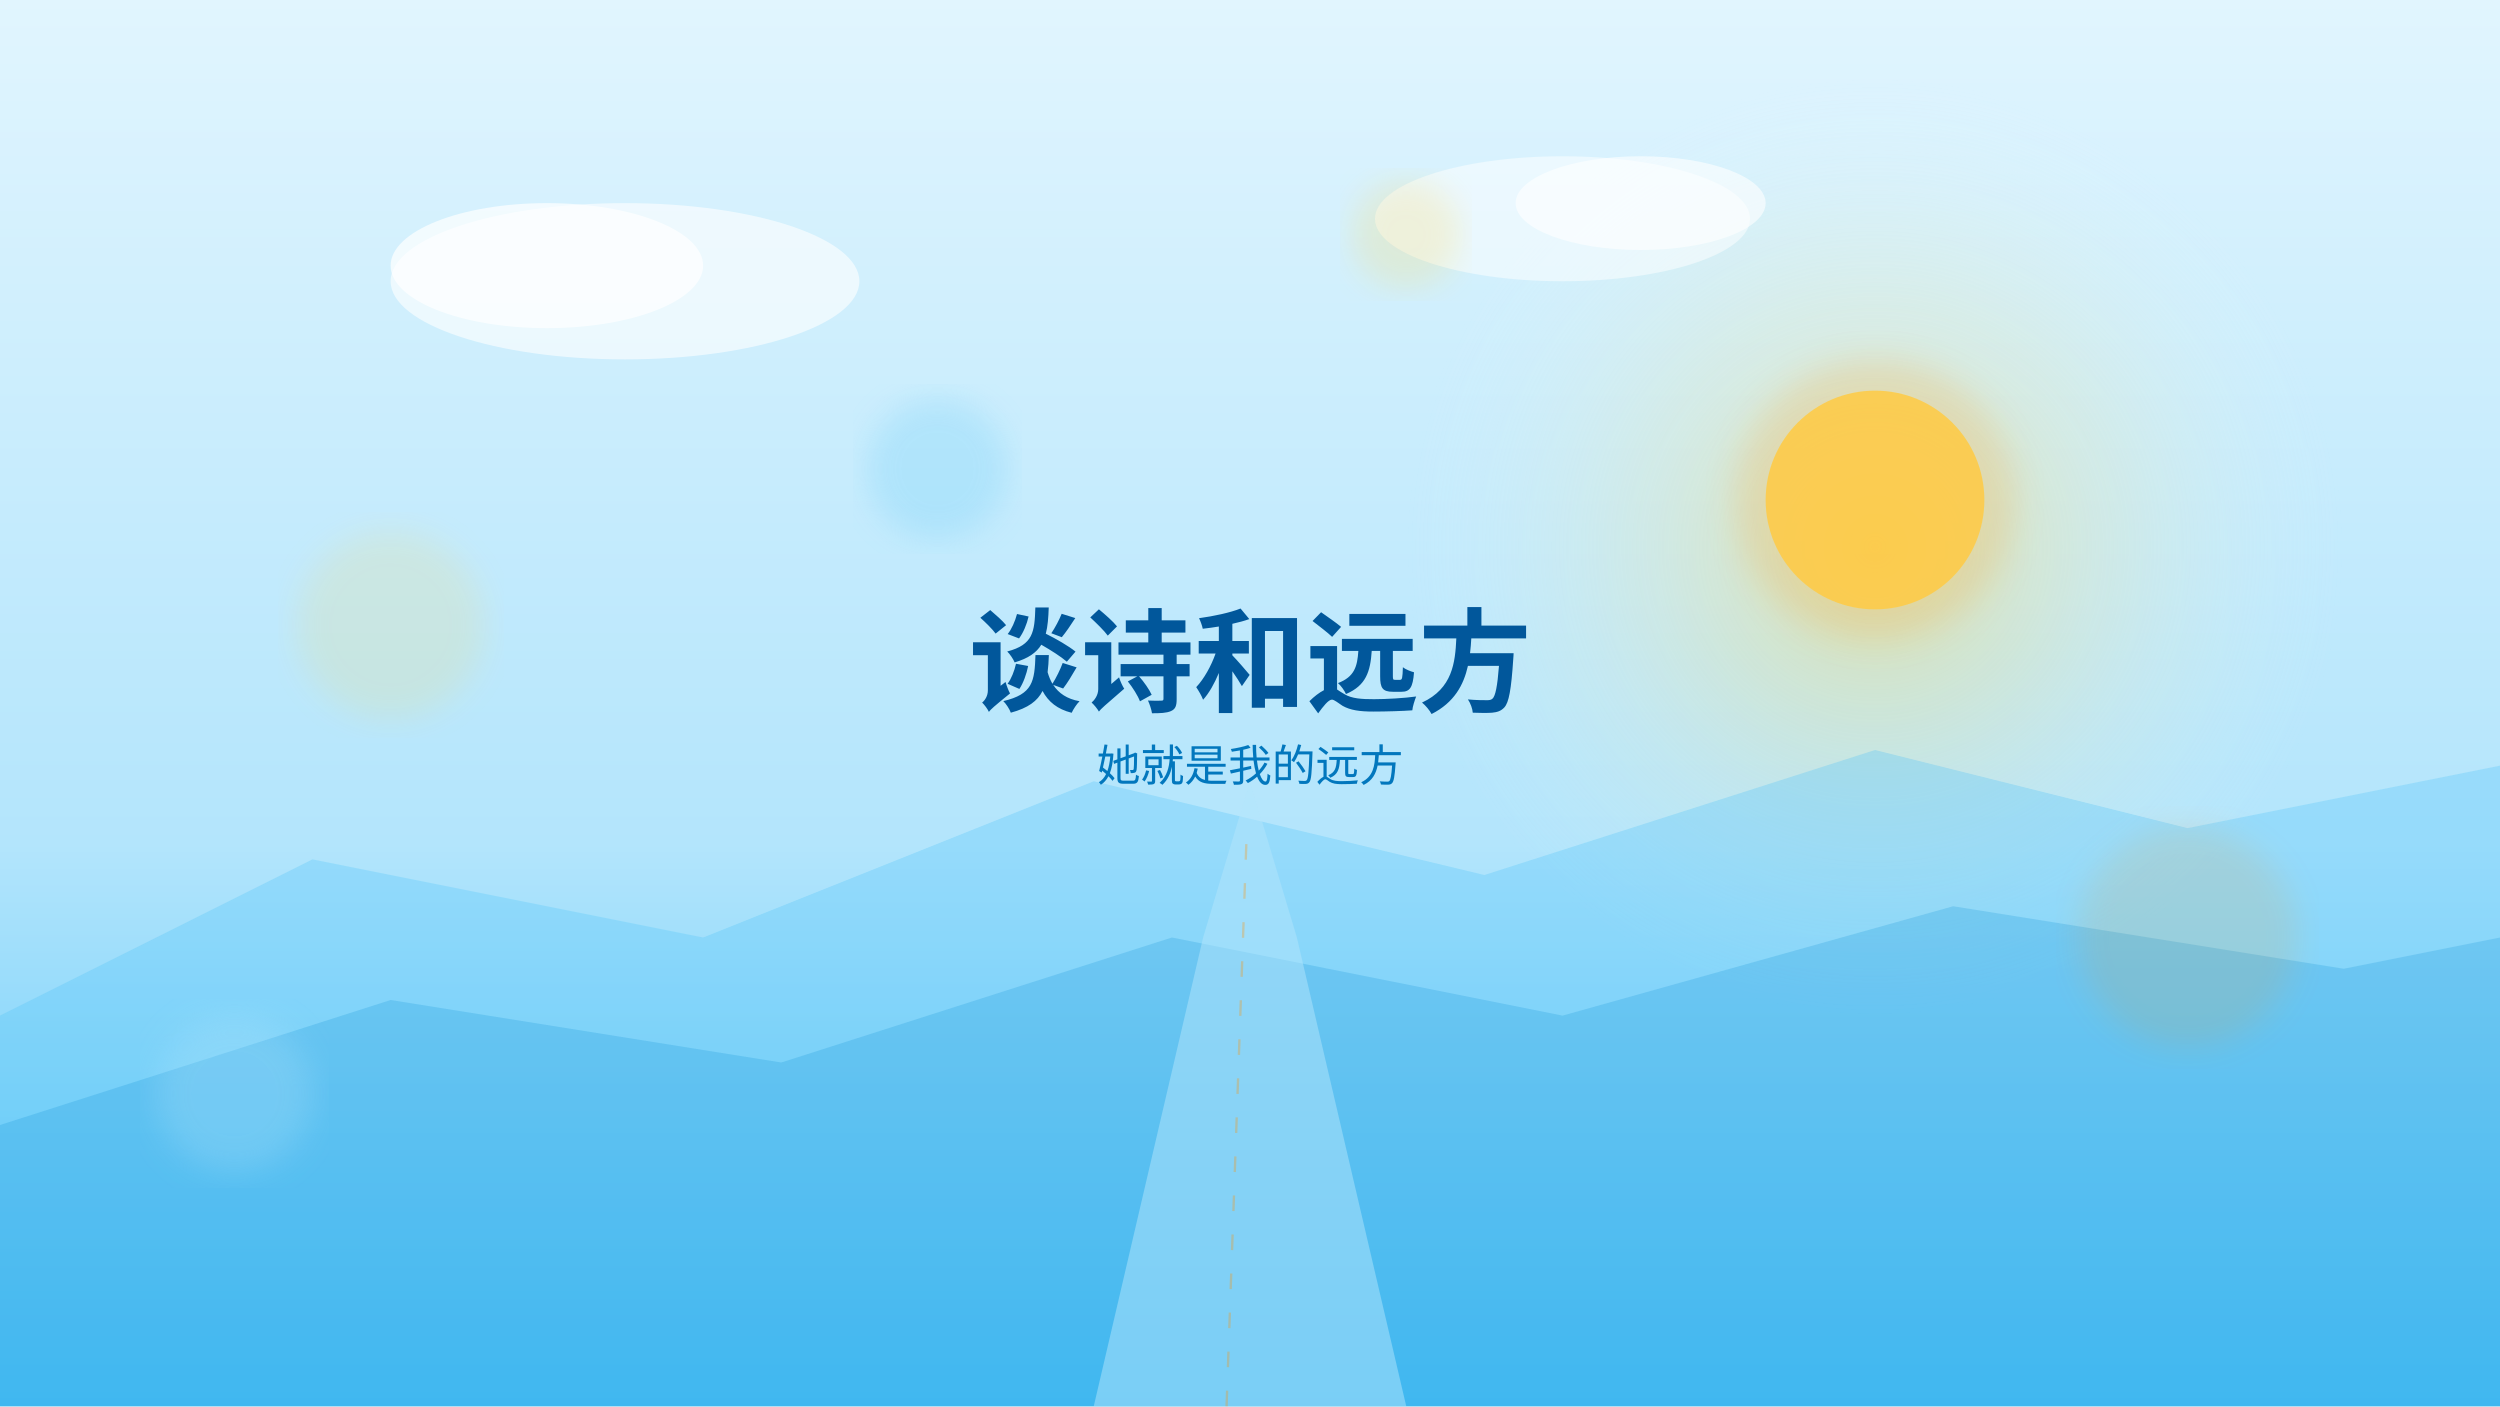
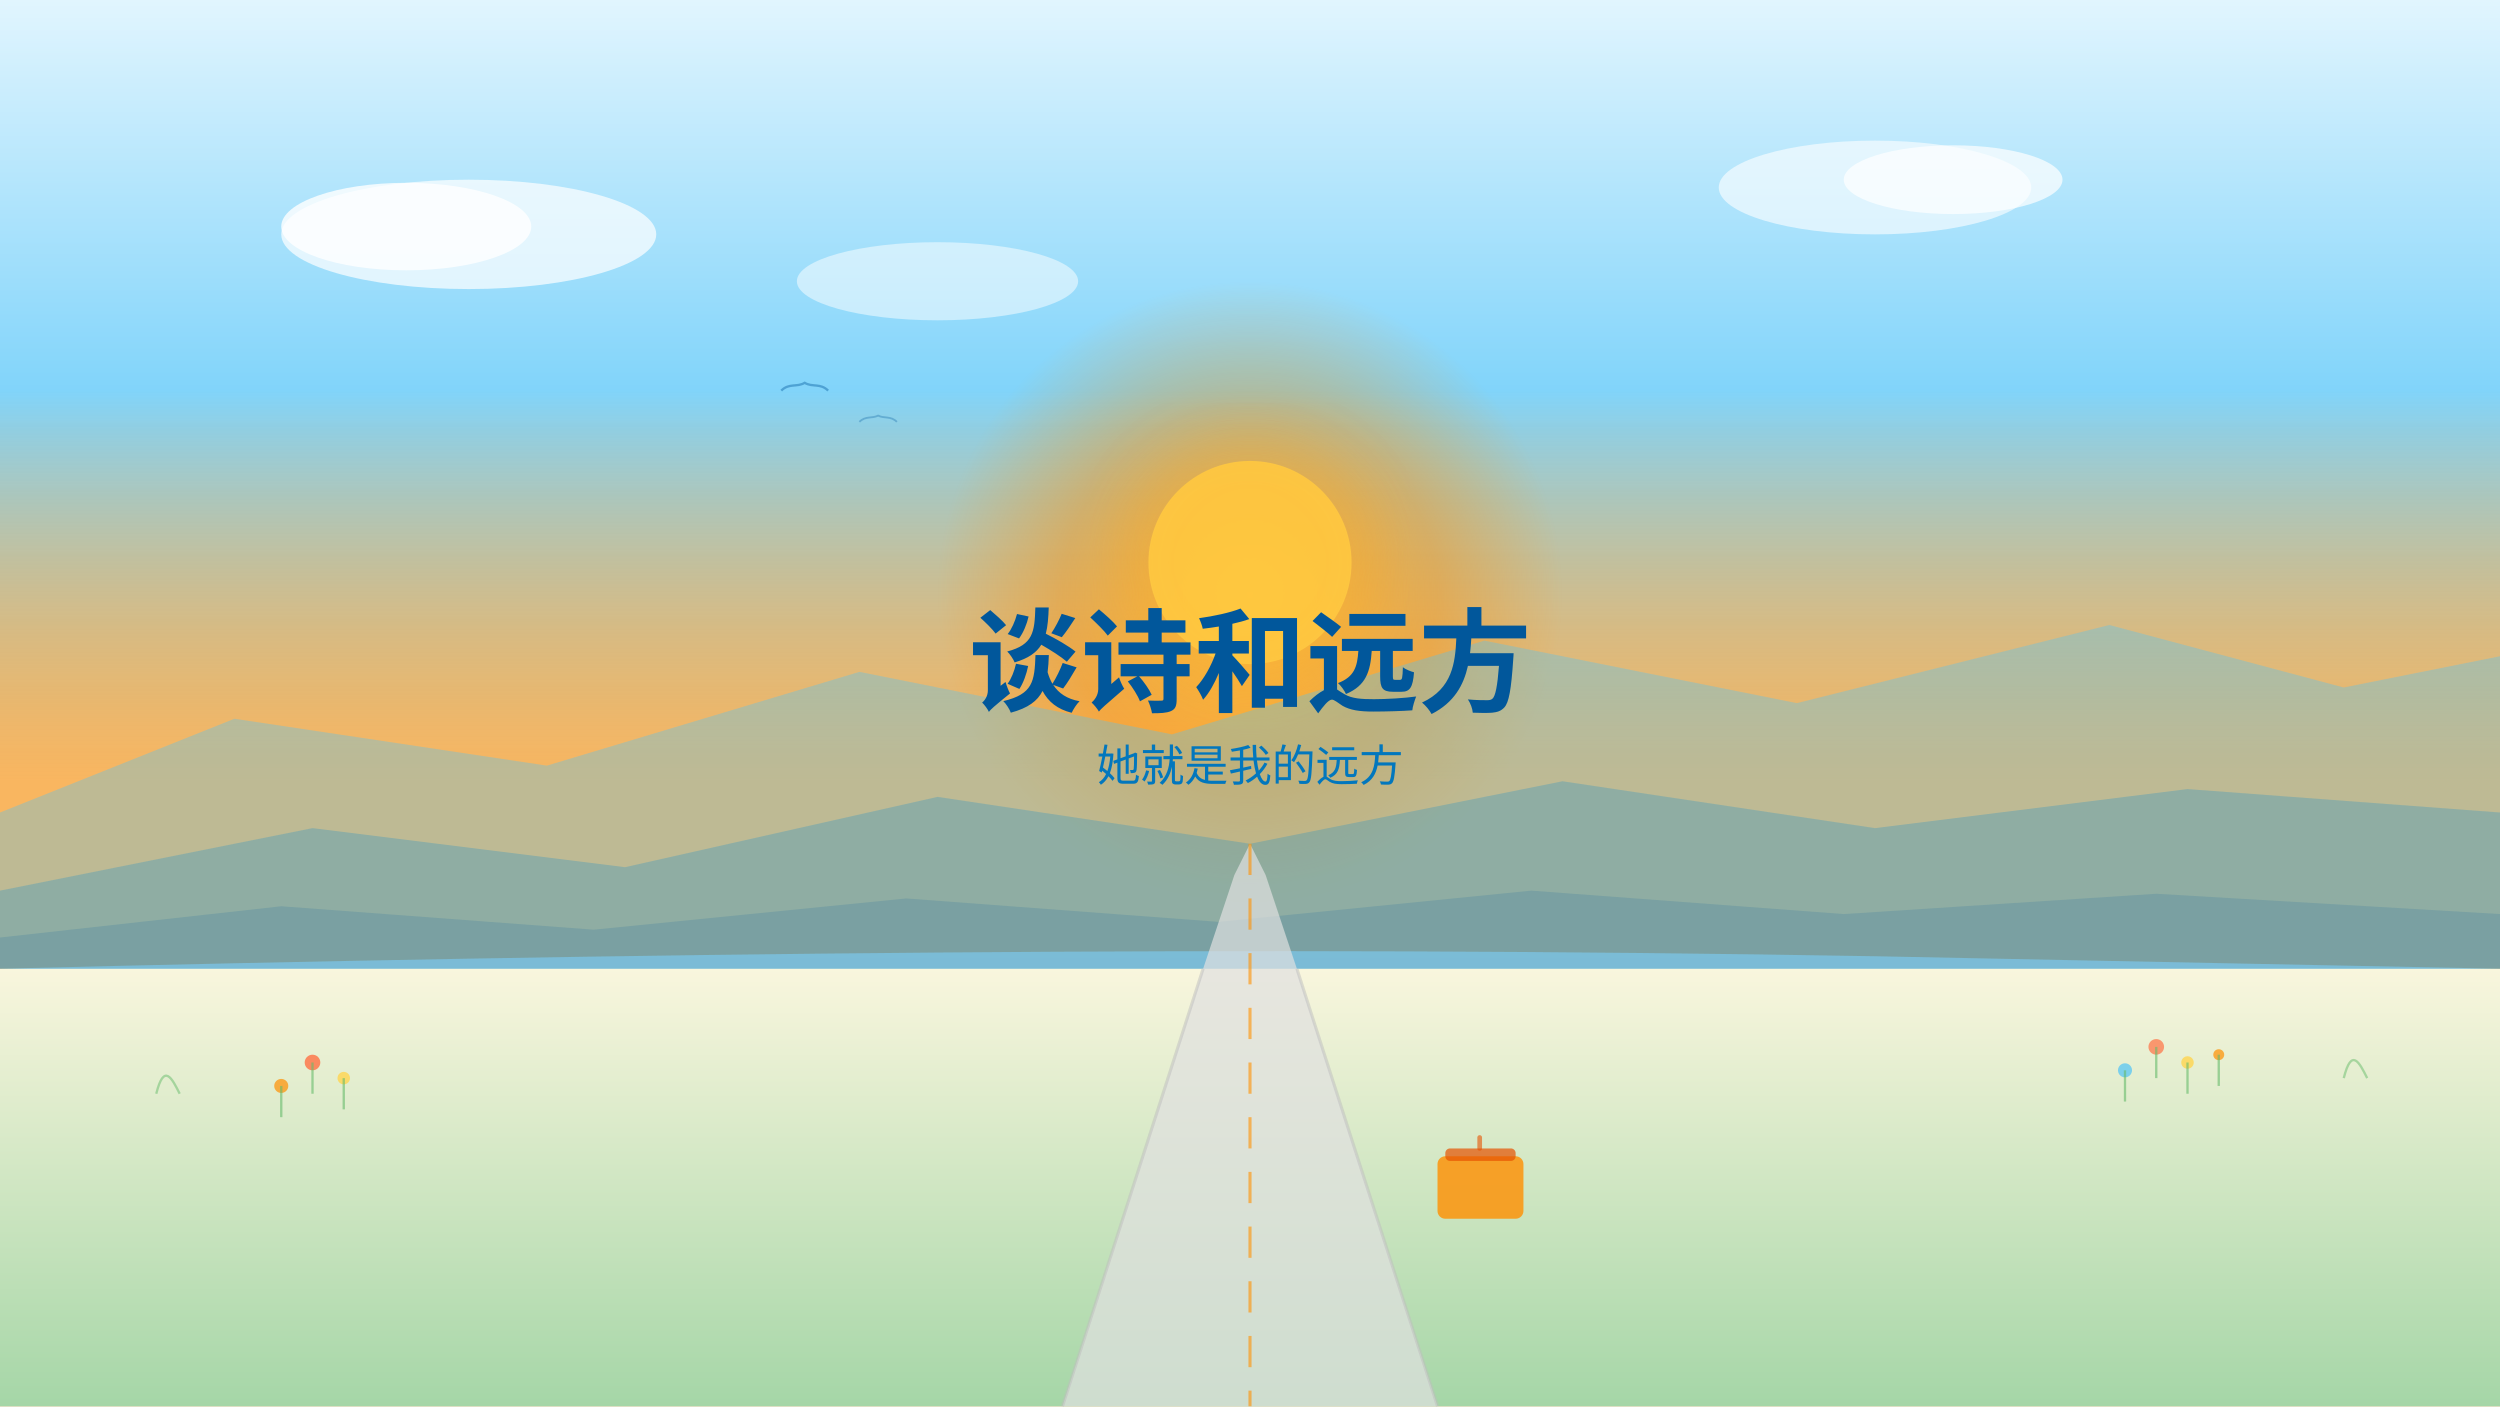
<svg xmlns="http://www.w3.org/2000/svg" width="1600" height="900" viewBox="0 0 1600 900" fill="none">
  <defs>
-     <linearGradient id="bg" x1="800" y1="0" x2="800" y2="900" gradientUnits="userSpaceOnUse">
+     <linearGradient id="sky" x1="800" y1="0" x2="800" y2="500" gradientUnits="userSpaceOnUse">
      <stop stop-color="#E1F5FE" />
-       <stop offset="0.6" stop-color="#B3E5FC" />
-       <stop offset="1" stop-color="#4FC3F7" />
+       <stop offset="0.5" stop-color="#81D4FA" />
+       <stop offset="1" stop-color="#FF8F00" stop-opacity="0.6" />
    </linearGradient>
-     <radialGradient id="sunGlow" cx="1200" cy="350" r="300" gradientUnits="userSpaceOnUse">
-       <stop stop-color="#FFD54F" stop-opacity="0.5" />
-       <stop offset="1" stop-color="#E1F5FE" stop-opacity="0" />
+     <linearGradient id="ground" x1="800" y1="600" x2="800" y2="900" gradientUnits="userSpaceOnUse">
+       <stop stop-color="#FFF8E1" />
+       <stop offset="1" stop-color="#A5D6A7" />
+     </linearGradient>
+     <radialGradient id="sunGlow" cx="800" cy="380" r="200" gradientUnits="userSpaceOnUse">
+       <stop stop-color="#FFD54F" stop-opacity="0.9" />
+       <stop offset="0.6" stop-color="#FF8F00" stop-opacity="0.4" />
+       <stop offset="1" stop-color="#FF8F00" stop-opacity="0" />
    </radialGradient>
    <filter id="soft">
-       <feGaussianBlur stdDeviation="10" />
+       <feGaussianBlur stdDeviation="8" />
+     </filter>
+     <filter id="glow">
+       <feGaussianBlur stdDeviation="15" />
    </filter>
  </defs>
-   <rect width="1600" height="900" fill="url(#bg)" />
-   <circle cx="1200" cy="350" r="300" fill="url(#sunGlow)" />
-   <circle cx="1200" cy="320" r="70" fill="#FFD54F" opacity="0.85" />
-   <circle cx="1200" cy="320" r="90" fill="#FF8F00" opacity="0.15" filter="url(#soft)" />
-   <ellipse cx="400" cy="180" rx="150" ry="50" fill="#FFFFFF" opacity="0.6" />
-   <ellipse cx="350" cy="170" rx="100" ry="40" fill="#FFFFFF" opacity="0.7" />
-   <ellipse cx="1000" cy="140" rx="120" ry="40" fill="#FFFFFF" opacity="0.5" />
-   <ellipse cx="1050" cy="130" rx="80" ry="30" fill="#FFFFFF" opacity="0.6" />
-   <path d="M0 650L200 550L450 600L700 500L950 560L1200 480L1400 530L1600 490L1600 900L0 900Z" fill="#4FC3F7" opacity="0.3" />
-   <path d="M0 720L250 640L500 680L750 600L1000 650L1250 580L1500 620L1600 600L1600 900L0 900Z" fill="#0288D1" opacity="0.2" />
-   <path d="M700 900L770 600L800 500L830 600L900 900Z" fill="#B3E5FC" opacity="0.5" />
-   <line x1="785" y1="900" x2="798" y2="530" stroke="#FF8F00" stroke-width="1.5" opacity="0.3" stroke-dasharray="10 15" />
-   <circle cx="250" cy="400" r="60" fill="#FFD54F" opacity="0.15" filter="url(#soft)" />
-   <circle cx="600" cy="300" r="45" fill="#4FC3F7" opacity="0.2" filter="url(#soft)" />
-   <circle cx="1400" cy="600" r="70" fill="#FF8F00" opacity="0.12" filter="url(#soft)" />
-   <circle cx="150" cy="700" r="50" fill="#B3E5FC" opacity="0.25" filter="url(#soft)" />
-   <circle cx="900" cy="150" r="35" fill="#FFD54F" opacity="0.2" filter="url(#soft)" />
+   <rect width="1600" height="900" fill="url(#sky)" />
+   <path d="M0 620C400 610 800 605 1200 612C1400 616 1600 620 1600 620V900H0Z" fill="url(#ground)" />
+   <circle cx="800" cy="380" r="200" fill="url(#sunGlow)" />
+   <circle cx="800" cy="360" r="65" fill="#FFD54F" opacity="0.9" />
+   <circle cx="800" cy="360" r="85" fill="#FF8F00" opacity="0.2" filter="url(#glow)" />
+   <path d="M0 520L150 460L350 490L550 430L750 470L950 410L1150 450L1350 400L1500 440L1600 420V620H0Z" fill="#4FC3F7" opacity="0.35" />
+   <path d="M0 570L200 530L400 555L600 510L800 540L1000 500L1200 530L1400 505L1600 520V620H0Z" fill="#0288D1" opacity="0.25" />
+   <path d="M0 600L180 580L380 595L580 575L780 590L980 570L1180 585L1380 572L1600 585V620H0Z" fill="#01579B" opacity="0.15" />
+   <path d="M680 900L770 620L790 560L800 540L810 560L830 620L920 900Z" fill="#E0E0E0" opacity="0.7" />
+   <line x1="800" y1="540" x2="800" y2="900" stroke="#FF8F00" stroke-width="2" stroke-dasharray="20 15" opacity="0.6" />
+   <line x1="770" y1="620" x2="680" y2="900" stroke="#BDBDBD" stroke-width="2" opacity="0.5" />
+   <line x1="830" y1="620" x2="920" y2="900" stroke="#BDBDBD" stroke-width="2" opacity="0.5" />
+   <ellipse cx="300" cy="150" rx="120" ry="35" fill="#FFFFFF" opacity="0.7" />
+   <ellipse cx="260" cy="145" rx="80" ry="28" fill="#FFFFFF" opacity="0.8" />
+   <ellipse cx="1200" cy="120" rx="100" ry="30" fill="#FFFFFF" opacity="0.6" />
+   <ellipse cx="1250" cy="115" rx="70" ry="22" fill="#FFFFFF" opacity="0.7" />
+   <ellipse cx="600" cy="180" rx="90" ry="25" fill="#FFFFFF" opacity="0.5" />
+   <rect x="920" y="740" width="55" height="40" rx="5" fill="#FF8F00" opacity="0.8" />
+   <rect x="925" y="735" width="45" height="8" rx="3" fill="#E65100" opacity="0.7" />
+   <line x1="947" y1="735" x2="947" y2="728" stroke="#E65100" stroke-width="3" stroke-linecap="round" opacity="0.6" />
+   <circle cx="200" cy="680" r="5" fill="#FF7043" opacity="0.8" />
+   <circle cx="220" cy="690" r="4" fill="#FFD54F" opacity="0.8" />
+   <circle cx="180" cy="695" r="4.5" fill="#FF8F00" opacity="0.7" />
+   <line x1="200" y1="680" x2="200" y2="700" stroke="#66BB6A" stroke-width="1.5" opacity="0.6" />
+   <line x1="220" y1="690" x2="220" y2="710" stroke="#66BB6A" stroke-width="1.5" opacity="0.6" />
+   <line x1="180" y1="695" x2="180" y2="715" stroke="#66BB6A" stroke-width="1.5" opacity="0.6" />
+   <circle cx="1380" cy="670" r="5" fill="#FF7043" opacity="0.7" />
+   <circle cx="1400" cy="680" r="4" fill="#FFD54F" opacity="0.8" />
+   <circle cx="1360" cy="685" r="4.5" fill="#4FC3F7" opacity="0.7" />
+   <circle cx="1420" cy="675" r="3.5" fill="#FF8F00" opacity="0.7" />
+   <line x1="1380" y1="670" x2="1380" y2="690" stroke="#66BB6A" stroke-width="1.5" opacity="0.6" />
+   <line x1="1400" y1="680" x2="1400" y2="700" stroke="#66BB6A" stroke-width="1.5" opacity="0.6" />
+   <line x1="1360" y1="685" x2="1360" y2="705" stroke="#66BB6A" stroke-width="1.5" opacity="0.6" />
+   <line x1="1420" y1="675" x2="1420" y2="695" stroke="#66BB6A" stroke-width="1.5" opacity="0.6" />
+   <path d="M100 700C105 680 110 690 115 700" stroke="#66BB6A" stroke-width="1.5" fill="none" opacity="0.5" />
+   <path d="M1500 690C1505 670 1510 680 1515 690" stroke="#66BB6A" stroke-width="1.5" fill="none" opacity="0.5" />
+   <path d="M500 250C505 245 510 248 515 245C520 248 525 245 530 250" stroke="#01579B" stroke-width="1.5" fill="none" opacity="0.4" />
+   <path d="M550 270C554 266 558 268 562 266C566 268 570 266 574 270" stroke="#01579B" stroke-width="1.2" fill="none" opacity="0.3" />
  <text x="800" y="450" text-anchor="middle" fill="#01579B" font-family="'PingFang SC', 'Noto Serif SC', sans-serif" font-size="72" font-weight="700">谈诗和远方</text>
  <text x="800" y="500" text-anchor="middle" fill="#0277BD" font-family="'PingFang SC', 'Noto Serif SC', sans-serif" font-size="28">她就是我的远方</text>
</svg>
